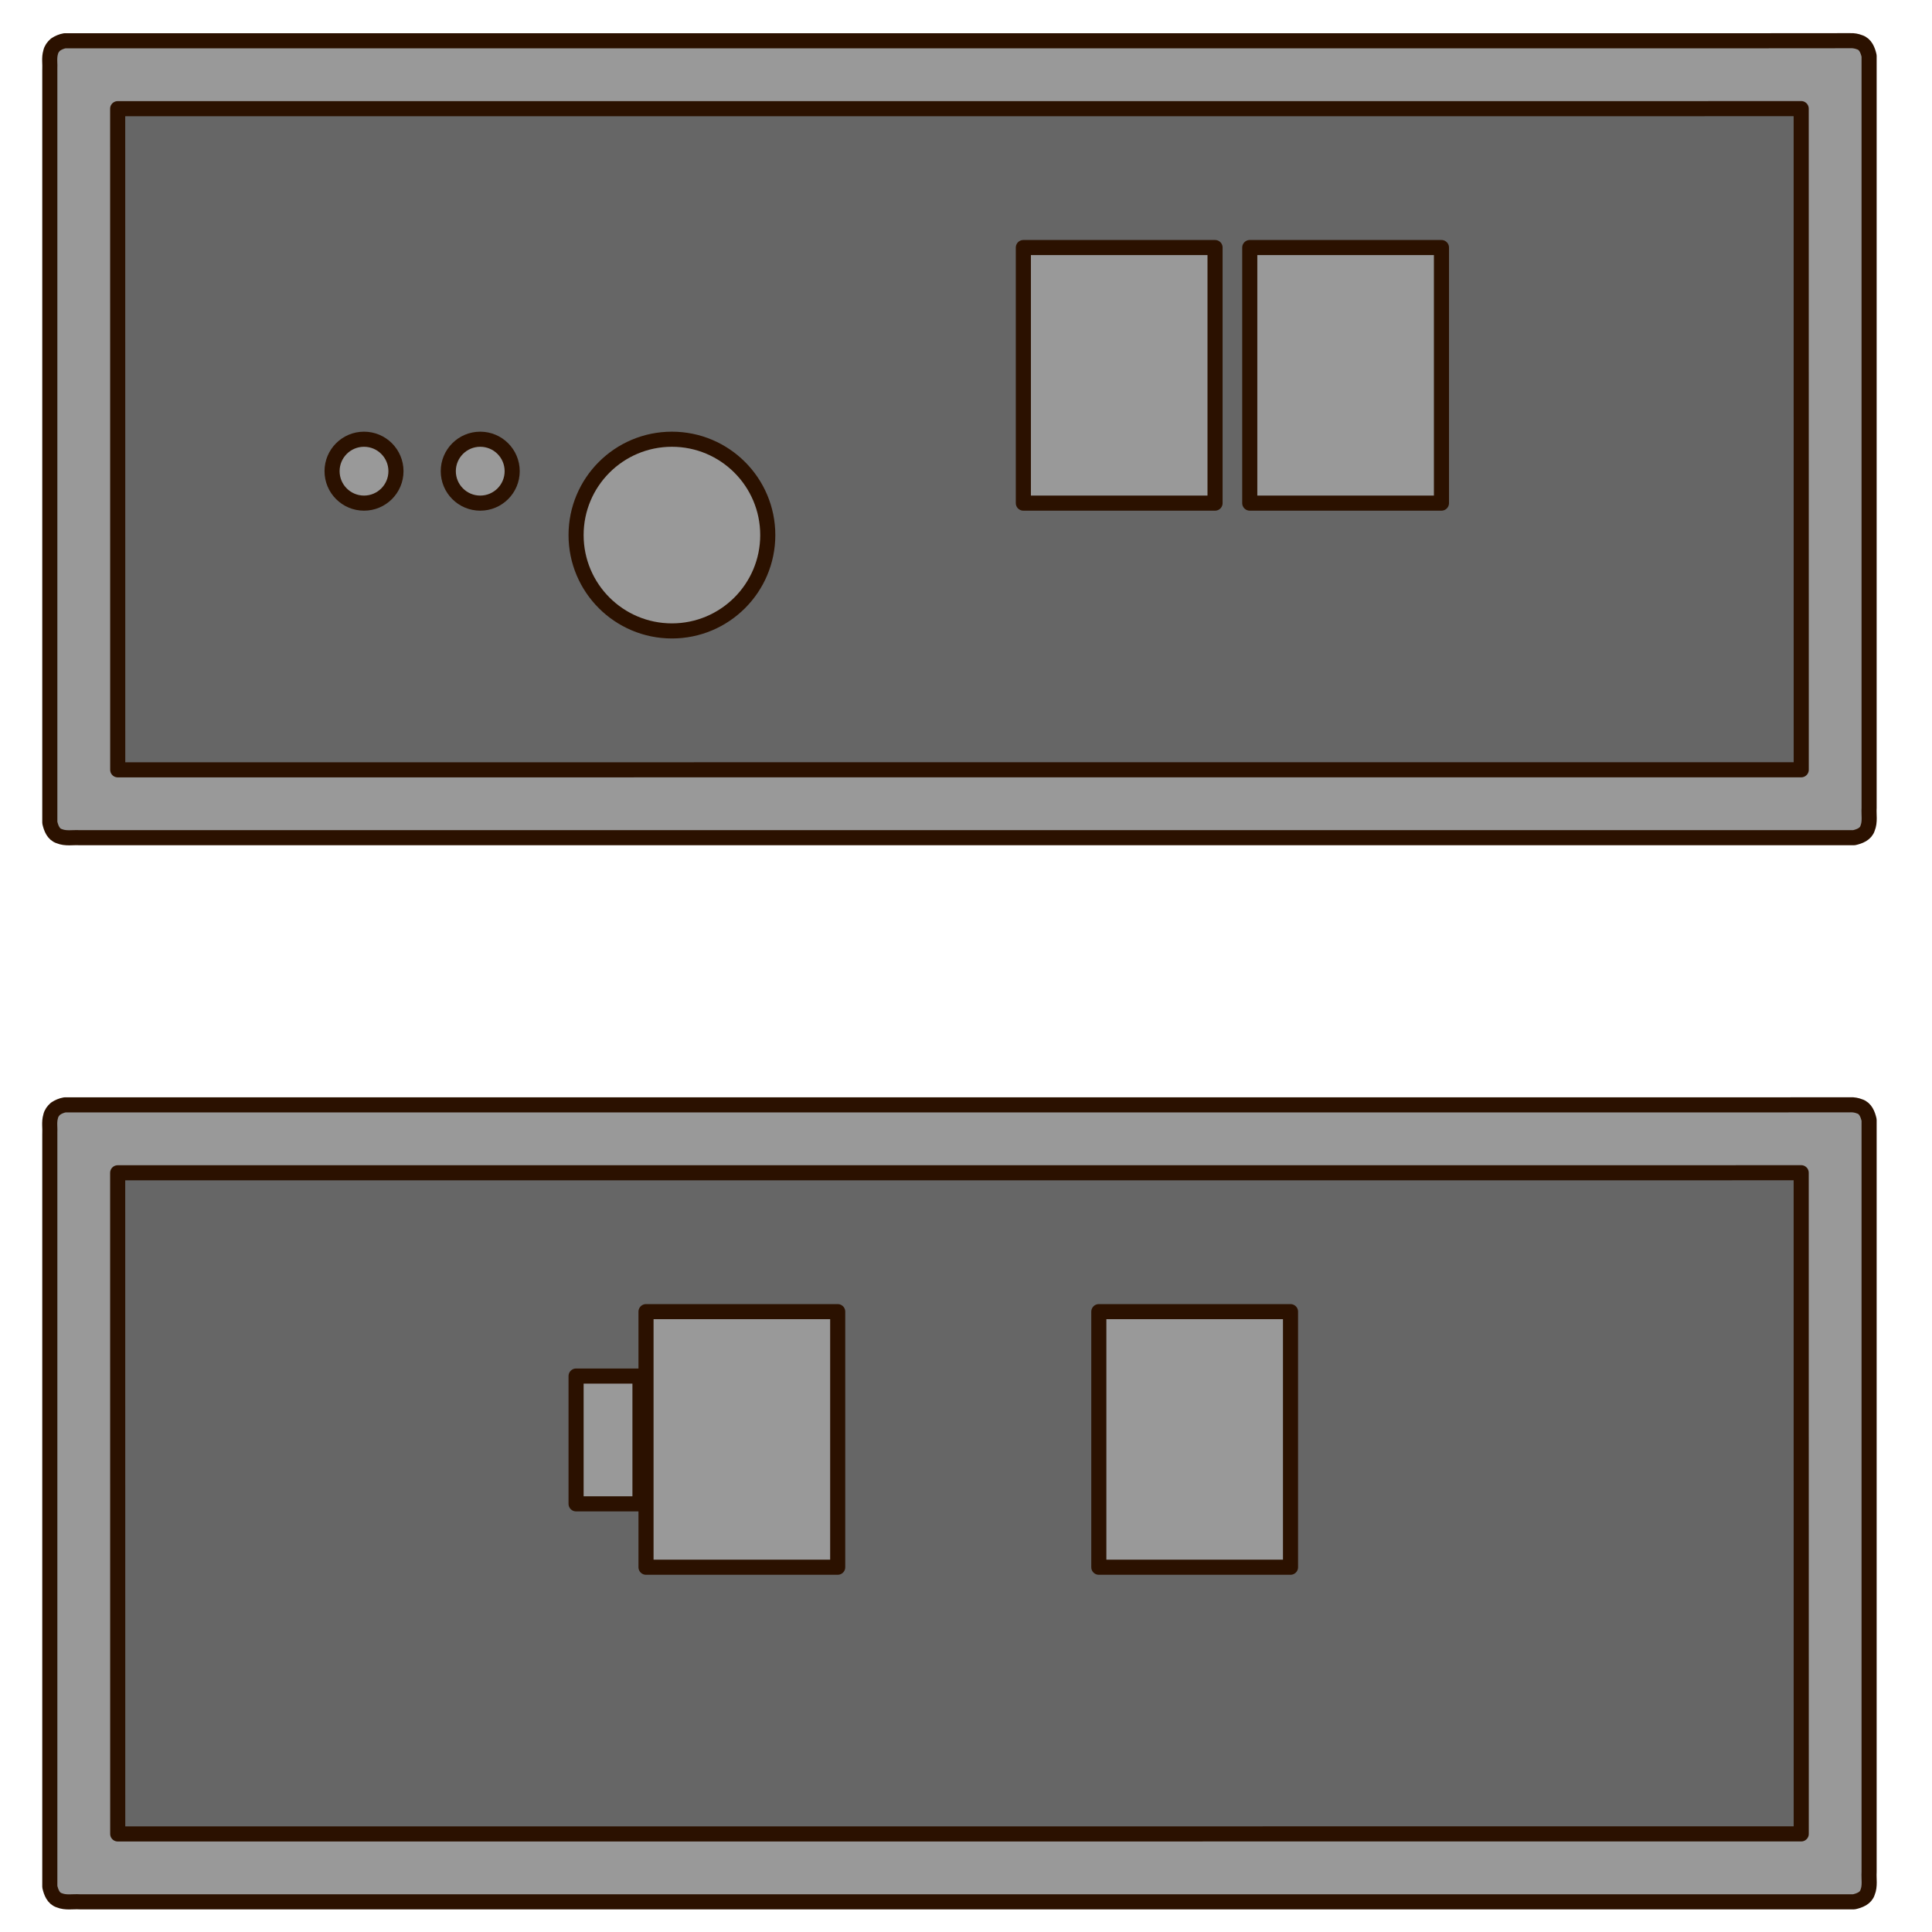
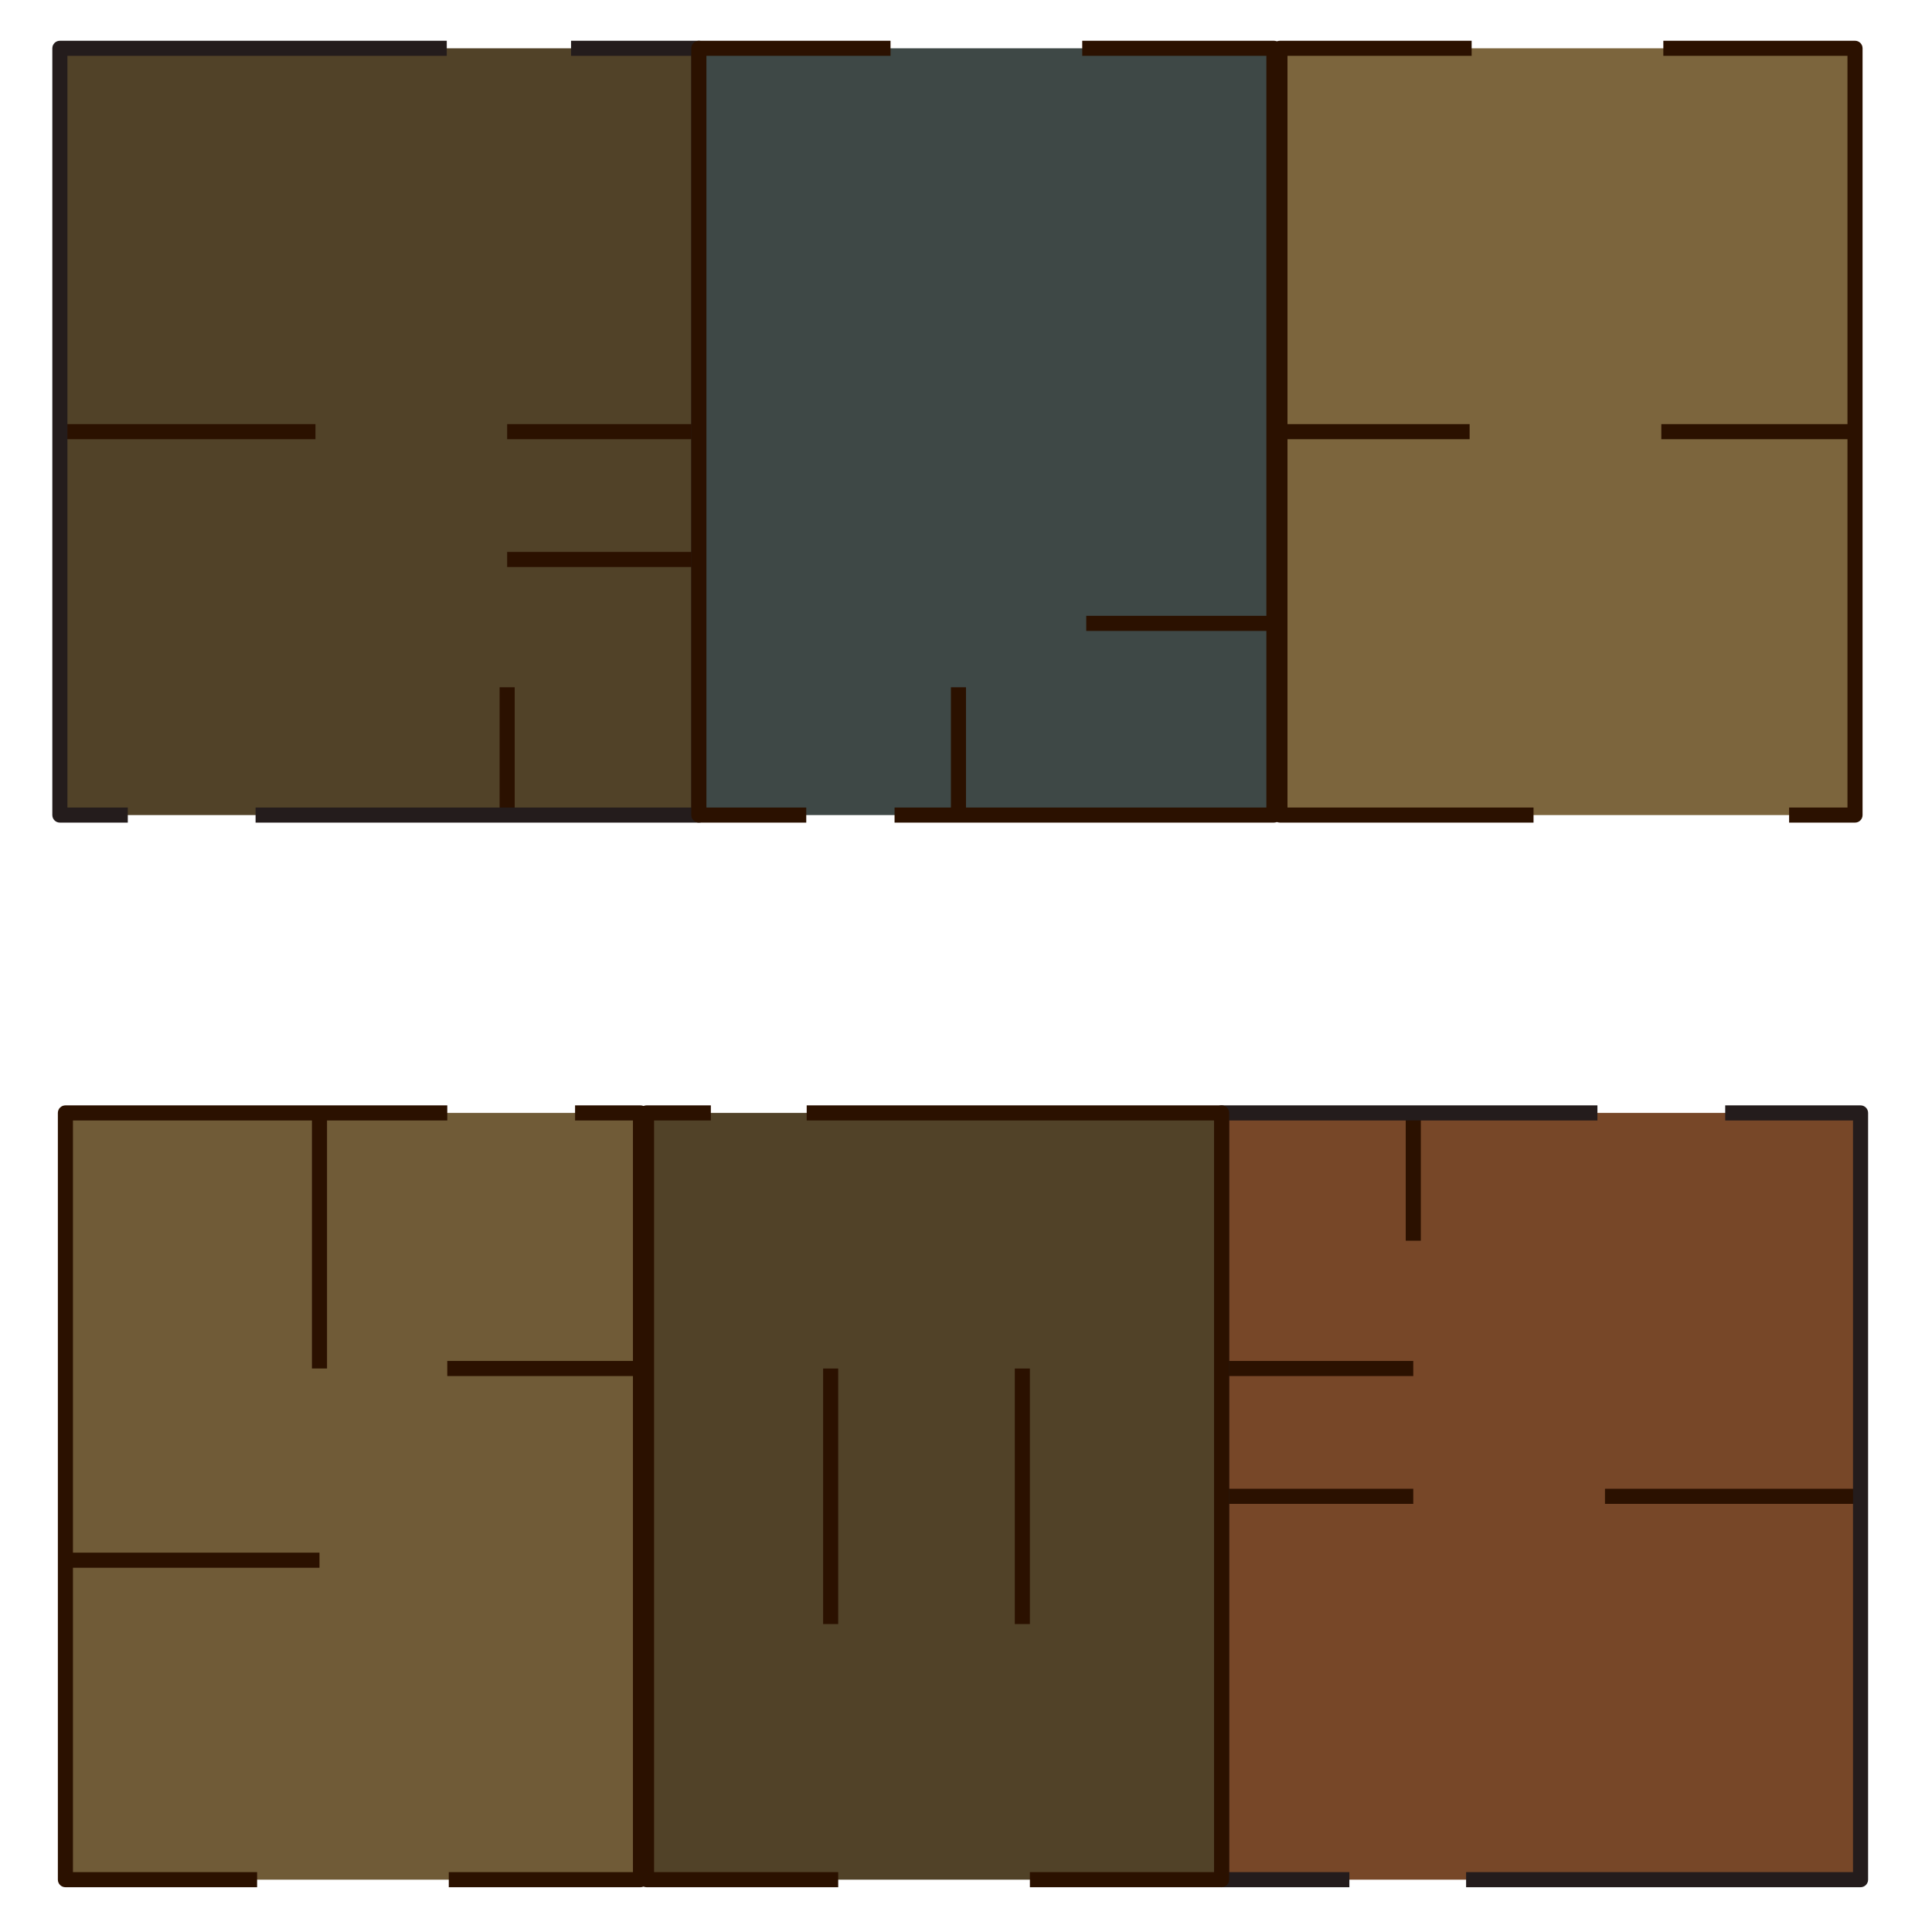
<svg xmlns="http://www.w3.org/2000/svg" xmlns:xlink="http://www.w3.org/1999/xlink" width="512" height="512" viewBox="0 0 512 512" version="1.1" id="svg5" xml:space="preserve">
  <defs id="defs2">
-     <color-profile name="sRGB-IEC61966-2.1" xlink:href="file:///System/Library/ColorSync/Profiles/sRGB%20Profile.icc" id="color-profile3764" />
+     <color-profile name="sRGB-IEC61966-2.1" xlink:href="file:///System/Library/ColorSync/Profiles/sRGB%20Profile.icc" id="color-profile1830" />
  </defs>
  <g id="layer2" style="display:inline">
    <rect style="fill:#514228;fill-opacity:1;stroke:none;stroke-width:4;stroke-linejoin:round" id="rect903" width="169.333" height="203.2" x="15.867" y="12.8" />
    <rect style="fill:#3e4846;fill-opacity:1;stroke:none;stroke-width:4;stroke-linejoin:round" id="rect2341" width="152.4" height="203.2" x="185.2" y="12.8" />
    <rect style="fill:#7c653d;fill-opacity:1;stroke:none;stroke-width:4;stroke-linejoin:round" id="rect2628" width="152.4" height="203.2" x="339.2" y="12.8" />
    <rect style="fill:#774728;fill-opacity:1;stroke:none;stroke-width:4;stroke-linejoin:round" id="rect2632" width="169.333" height="203.2" x="-493.067" y="-498.134" transform="scale(-1)" />
    <rect style="fill:#514228;fill-opacity:1;stroke:none;stroke-width:4;stroke-linejoin:round" id="rect2644" width="152.4" height="203.2" x="-323.734" y="-498.134" transform="scale(-1)" />
    <rect style="fill:#705b37;fill-opacity:1;stroke:none;stroke-width:4;stroke-linejoin:round" id="rect2648" width="152.4" height="203.2" x="-169.734" y="-498.134" transform="scale(-1)" />
  </g>
  <g id="layer3" style="display:inline">
    <path style="fill:#637275;stroke:#2b1100;stroke-width:4;stroke-linejoin:round" d="M 15.867,114.4 H 83.6" id="path618" />
    <path style="fill:#637275;stroke:#2b1100;stroke-width:4;stroke-linejoin:round" d="M 185.2,114.4 H 134.4" id="path620" />
    <path style="fill:#637275;stroke:#2b1100;stroke-width:4;stroke-linejoin:round" d="M 134.4,216 V 182.133" id="path718" />
    <path style="fill:#637275;stroke:#2b1100;stroke-width:4;stroke-linejoin:round" d="M 185.2,148.267 H 134.4" id="path720" />
    <path id="rect844" style="color:#000000;fill:#241c1c;stroke-linejoin:round" d="m 15.867,10.801 c -1.105,1.1e-4 -2,0.895 -2,2 V 216 c 1.09e-4,1.105 0.895,2 2,2 h 18 v -4 h -16 V 14.801 H 118.4 v -4 z m 135.467,0 v 4 h 31.865 V 214 H 67.732 v 4 H 185.199 c 1.105,-1.1e-4 2,-0.895 2,-2 V 12.801 c -1.1e-4,-1.105 -0.895,-2 -2,-2 z" />
    <path id="rect2343" style="color:#000000;fill:#2b1100;stroke-linejoin:round" d="m 185.199,10.801 c -1.105,1.1e-4 -2,0.895 -2,2 V 216 c 1.1e-4,1.105 0.895,2 2,2 h 28.467 v -4 h -26.467 V 14.801 H 236 v -4 z m 101.602,0 v 4 h 48.799 V 214 h -98.533 v 4 h 100.533 c 1.105,-1.1e-4 2,-0.895 2,-2 V 12.801 c -1.1e-4,-1.105 -0.895,-2 -2,-2 z" />
    <path id="path2630" style="color:#000000;fill:#2b1100;stroke-linejoin:round" d="m 339.199,10.801 c -1.105,1.1e-4 -2,0.895 -2,2 V 216 c 1.1e-4,1.105 0.895,2 2,2 h 67.201 v -4 H 341.199 V 14.801 H 390 v -4 z m 101.602,0 v 4 h 48.799 V 214 h -15.467 v 4 h 17.467 c 1.105,-1.1e-4 2,-0.895 2,-2 V 12.801 c -1.1e-4,-1.105 -0.895,-2 -2,-2 z" />
    <path style="fill:#637275;stroke:#2b1100;stroke-width:4;stroke-linejoin:round" d="M 493.067,396.534 H 425.334" id="path2634" />
    <path style="fill:#637275;stroke:#2b1100;stroke-width:4;stroke-linejoin:round" d="m 323.734,396.534 h 50.8" id="path2636" />
    <path style="fill:#637275;stroke:#2b1100;stroke-width:4;stroke-linejoin:round" d="m 374.534,294.934 v 33.867" id="path2638" />
    <path style="fill:#637275;stroke:#2b1100;stroke-width:4;stroke-linejoin:round" d="m 323.734,362.667 h 50.8" id="path2640" />
    <path id="path2642" style="color:#000000;fill:#241c1c;stroke-linejoin:round" d="m 323.734,292.934 c -1.105,1.1e-4 -2,0.895 -2,2 v 203.199 c 1e-4,1.105 0.895,2 2,2 h 33.865 v -4 H 325.734 V 296.934 h 97.6 v -4 z m 133.465,0 v 4 h 33.867 V 496.133 H 388.533 v 4 h 104.533 c 1.105,-1.1e-4 2,-0.895 2,-2 V 294.934 c -1.1e-4,-1.105 -0.895,-2 -2,-2 z" />
    <path id="path2646" style="color:#000000;fill:#2b1100;stroke-linejoin:round" d="m 171.334,292.934 c -1.105,1.1e-4 -2,0.895 -2,2 v 203.199 c 1.1e-4,1.105 0.895,2 2,2 h 50.801 v -4 H 173.334 V 296.934 h 15.049 v -4 z m 42.449,0 v 4 h 107.951 v 199.199 h -48.801 v 4 h 50.801 c 1.105,-1.1e-4 2,-0.895 2,-2 V 294.934 c -1.1e-4,-1.105 -0.895,-2 -2,-2 z" />
    <path id="path2650" style="color:#000000;fill:#2b1100;stroke-linejoin:round" d="m 17.334,292.934 c -1.105,1.1e-4 -2,0.895 -2,2 v 203.199 c 1.1e-4,1.105 0.895,2 2,2 h 50.801 v -4 H 19.334 V 296.934 H 118.533 v -4 z m 135.066,0 v 4 h 15.334 v 199.199 h -48.801 v 4 h 50.801 c 1.105,-1.1e-4 2,-0.895 2,-2 V 294.934 c -1.1e-4,-1.105 -0.895,-2 -2,-2 z" />
    <path style="fill:#000000;fill-opacity:1;stroke:#2b1100;stroke-width:4;stroke-linejoin:round;stroke-opacity:1" d="m 338.667,165.2 h -50.8" id="path2715" />
    <path style="fill:#000000;fill-opacity:1;stroke:#2b1100;stroke-width:4;stroke-linejoin:round;stroke-opacity:1" d="M 254,216 V 182.133" id="path2717" />
    <path style="fill:#000000;fill-opacity:1;stroke:#2b1100;stroke-width:4;stroke-linejoin:round;stroke-opacity:1" d="m 338.667,114.4 h 50.8" id="path2782" />
    <path style="fill:#000000;fill-opacity:1;stroke:#2b1100;stroke-width:4;stroke-linejoin:round;stroke-opacity:1" d="m 491.067,114.4 h -50.8" id="path2784" />
    <path style="fill:#000000;fill-opacity:1;stroke:#2b1100;stroke-width:4;stroke-linejoin:round;stroke-opacity:1" d="m 169.333,362.667 h -50.8" id="path2786" />
    <path style="fill:#000000;fill-opacity:1;stroke:#2b1100;stroke-width:4;stroke-linejoin:round;stroke-opacity:1" d="m 84.667,294.933 v 67.733" id="path2788" />
    <path style="fill:#000000;fill-opacity:1;stroke:#2b1100;stroke-width:4;stroke-linejoin:round;stroke-opacity:1" d="M 16.933,413.467 H 84.667" id="path2790" />
    <path style="fill:#000000;fill-opacity:1;stroke:#2b1100;stroke-width:4;stroke-linejoin:round;stroke-opacity:1" d="m 220.133,362.667 v 67.733" id="path2792" />
    <path style="fill:#000000;fill-opacity:1;stroke:#2b1100;stroke-width:4;stroke-linejoin:round;stroke-opacity:1" d="M 270.933,430.4 V 362.667" id="path2794" />
  </g>
-   <g id="layer4" style="display:inline">
+   <g id="layer4" style="display:none">
    <path id="rect2906" style="fill:#999999;fill-opacity:1;stroke:#2b1100;stroke-width:4;stroke-linejoin:round;stroke-opacity:1" d="m 490.364,10.783 c -16.472,0.041 -32.946,0.006 -49.419,0.018 -141.248,0 -282.497,0 -423.745,0 -0.879,0.15 -1.747,0.517 -2.474,1.01 -0.627,0.558 -1.134,1.21 -1.304,2.049 -0.455,1.503 -0.124,3.09 -0.222,4.633 0,66.502 0,133.005 0,199.507 0.329,1.444 0.945,3.123 2.515,3.598 1.708,0.708 3.582,0.295 5.372,0.402 156.748,0 313.497,0 470.245,0 1.444,-0.329 3.123,-0.945 3.598,-2.515 0.708,-1.708 0.295,-3.582 0.402,-5.372 0,-66.437 0,-132.874 0,-199.312 -0.329,-1.444 -0.945,-3.123 -2.515,-3.598 -0.777,-0.305 -1.618,-0.461 -2.454,-0.419 z" />
    <path id="path2910" style="fill:#666666;fill-opacity:1;stroke:#2b1100;stroke-width:4;stroke-linejoin:round;stroke-opacity:1" d="m 434.329,28.803 c -134.381,-6.51e-4 -268.762,-0.001 -403.143,-0.002 0.005,58.404 0.009,116.807 0.014,175.211 148.715,-0.004 297.43,-0.008 446.145,-0.012 -0.004,-58.406 -0.008,-116.811 -0.012,-175.217 -14.335,0.006 -28.669,0.013 -43.004,0.02 z" />
    <path id="path2921" style="fill:#999999;fill-opacity:1;stroke:#2b1100;stroke-width:4;stroke-linejoin:round;stroke-opacity:1" d="m 490.364,292.783 c -16.472,0.041 -32.946,0.006 -49.419,0.018 -141.248,0 -282.497,0 -423.745,0 -0.879,0.15 -1.747,0.517 -2.474,1.01 -0.627,0.558 -1.134,1.21 -1.304,2.049 -0.455,1.503 -0.124,3.09 -0.222,4.633 0,66.502 0,133.005 0,199.507 0.329,1.444 0.945,3.123 2.515,3.598 1.708,0.708 3.582,0.295 5.372,0.402 156.748,0 313.497,0 470.245,0 1.444,-0.329 3.123,-0.945 3.598,-2.515 0.708,-1.708 0.295,-3.582 0.402,-5.372 0,-66.437 0,-132.874 0,-199.312 -0.329,-1.444 -0.945,-3.123 -2.515,-3.598 -0.777,-0.305 -1.618,-0.461 -2.454,-0.419 z" />
    <path id="path2923" style="fill:#666666;fill-opacity:1;stroke:#2b1100;stroke-width:4;stroke-linejoin:round;stroke-opacity:1" d="m 434.329,310.803 c -134.381,-6.5e-4 -268.762,-0.001 -403.143,-0.002 0.005,58.404 0.009,116.807 0.014,175.211 148.715,-0.004 297.43,-0.008 446.145,-0.012 -0.004,-58.406 -0.008,-116.811 -0.012,-175.217 -14.335,0.007 -28.669,0.013 -43.004,0.019 z" />
    <rect style="fill:#999999;fill-opacity:1;stroke:#2b1100;stroke-width:4;stroke-linejoin:round;stroke-opacity:1" id="rect2977" width="50.8" height="67.733" x="271.2" y="65.6" />
    <rect style="fill:#999999;fill-opacity:1;stroke:#2b1100;stroke-width:4;stroke-linejoin:round;stroke-opacity:1" id="rect3307" width="50.8" height="67.733" x="331.2" y="65.6" />
    <circle style="fill:#999999;fill-opacity:1;stroke:#2b1100;stroke-width:4;stroke-linejoin:round;stroke-opacity:1" id="path3361" cx="178.067" cy="141.8" r="25.4" />
    <circle style="fill:#999999;fill-opacity:1;stroke:#2b1100;stroke-width:4;stroke-linejoin:round;stroke-opacity:1" id="path3363" cx="127.267" cy="124.867" r="8.467" />
    <circle style="fill:#999999;fill-opacity:1;stroke:#2b1100;stroke-width:4;stroke-linejoin:round;stroke-opacity:1" id="path3365" cx="96.467" cy="124.867" r="8.467" />
    <rect style="fill:#999999;fill-opacity:1;stroke:#2b1100;stroke-width:4;stroke-linejoin:round;stroke-opacity:1" id="rect3367" width="50.8" height="67.733" x="171.2" y="347.6" />
    <rect style="fill:#999999;fill-opacity:1;stroke:#2b1100;stroke-width:4;stroke-linejoin:round;stroke-opacity:1" id="rect3369" width="50.8" height="67.733" x="291.2" y="347.6" />
    <rect style="fill:#999999;fill-opacity:1;stroke:#2b1100;stroke-width:4;stroke-linejoin:round;stroke-opacity:1" id="rect3371" width="16.933" height="33.867" x="152.667" y="364.667" />
  </g>
  <g id="layer1" />
</svg>
